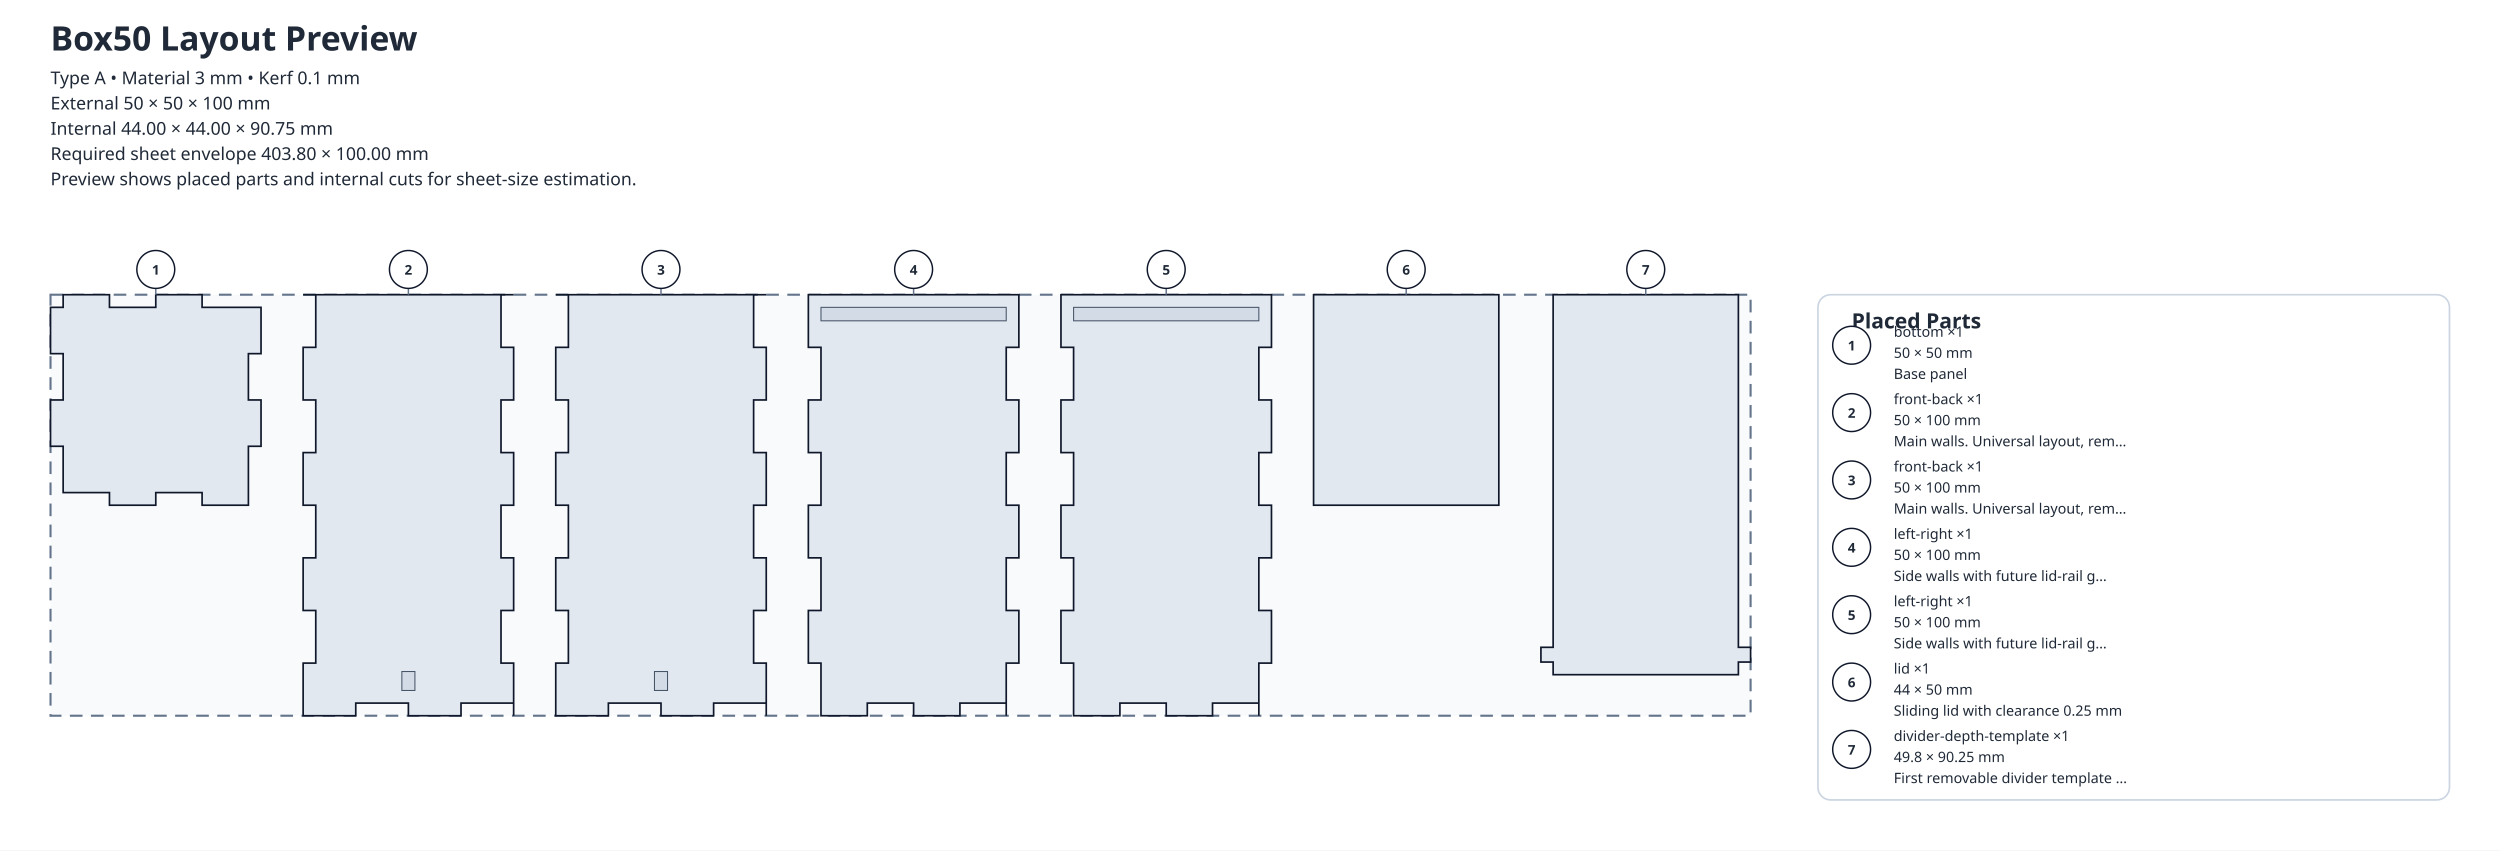
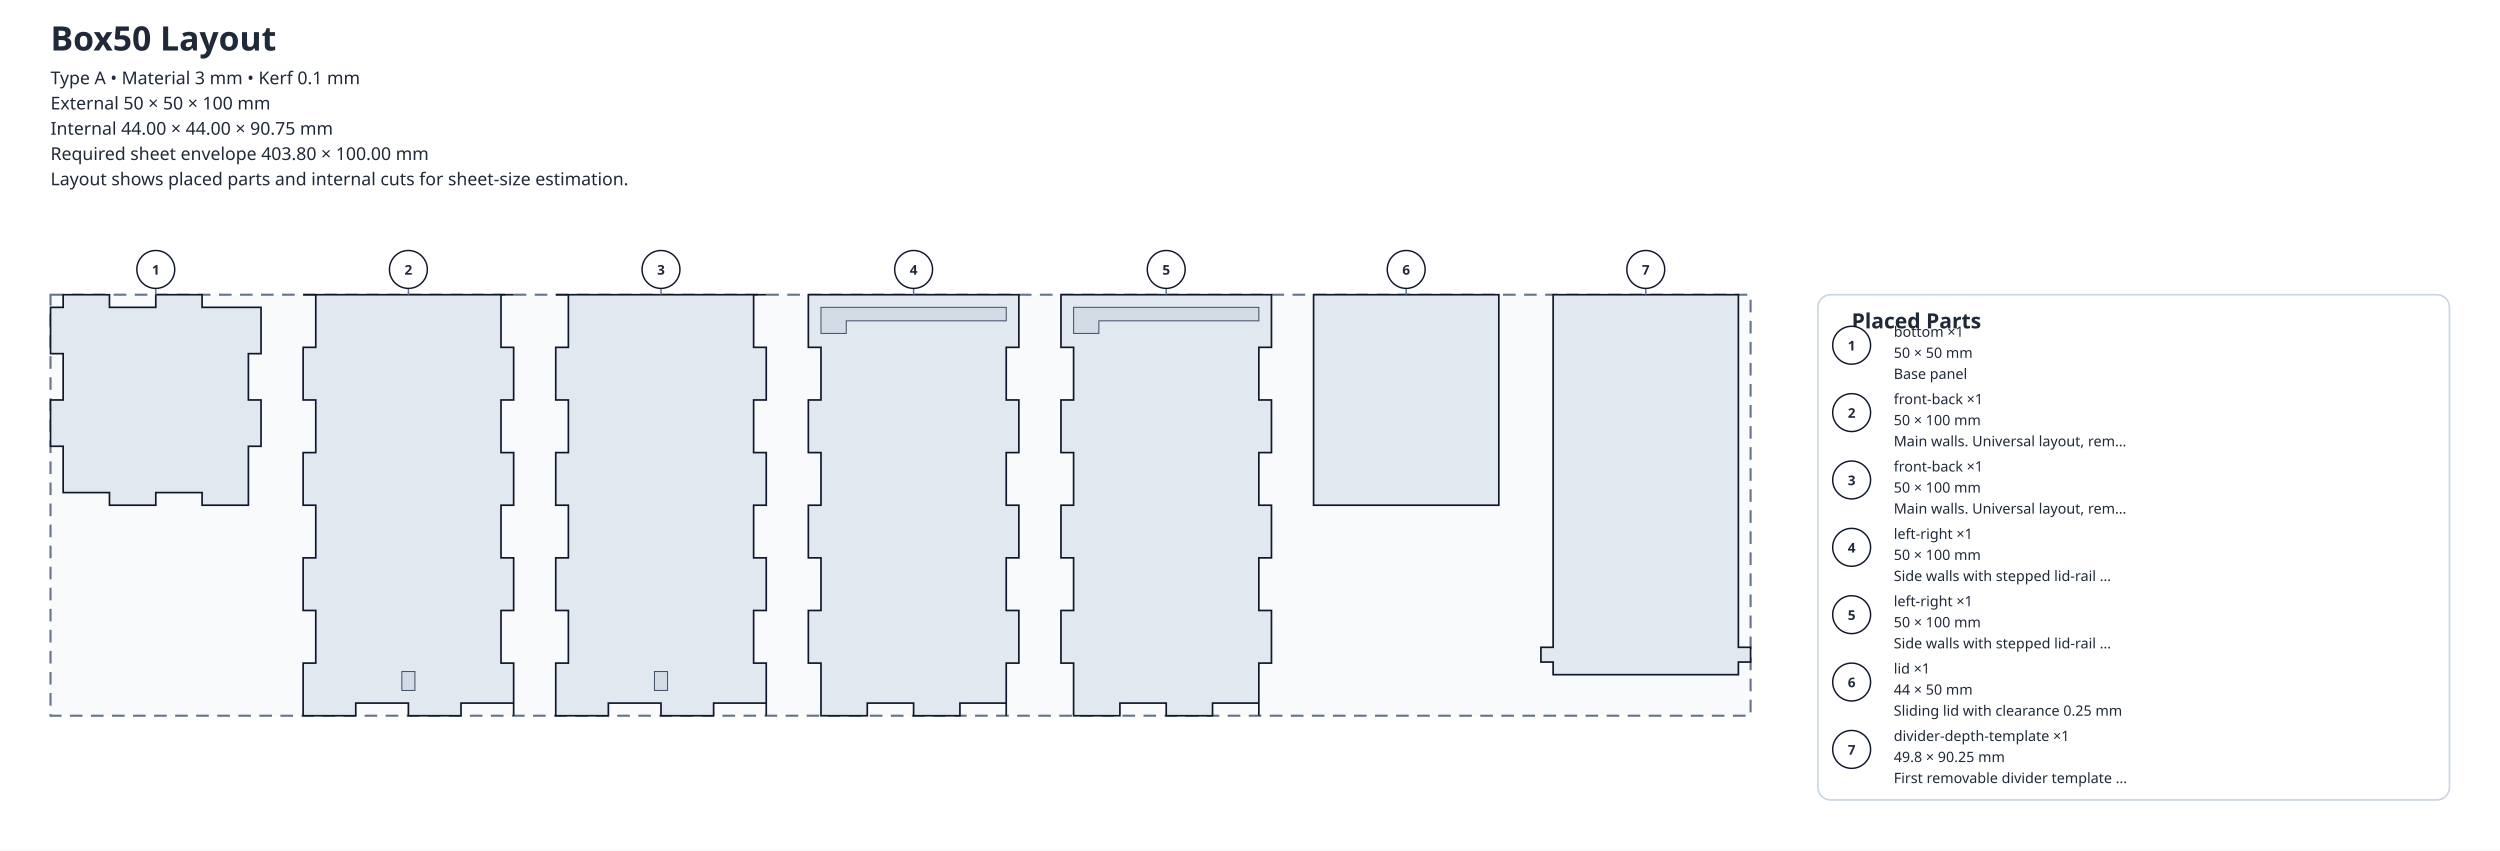
<svg xmlns="http://www.w3.org/2000/svg" width="593.8mm" height="202mm" viewBox="0 0 593.8 202">
  <style>
text { font-family: "Segoe UI", sans-serif; fill: #1f2937; }
.title { font-size: 8px; font-weight: 700; }
.meta { font-size: 4.2px; }
.label { font-size: 5px; font-weight: 600; }
.note { font-size: 3.2px; }
.sheet { fill: #f8fafc; stroke: #64748b; stroke-width: 0.5; stroke-dasharray: 3 2; }
.part { fill: #e2e8f0; stroke: #0f172a; stroke-width: 0.4; }
.inner-cut { fill: rgba(148, 163, 184, 0.18); stroke: #475569; stroke-width: 0.25; }
.marker-line { stroke: #64748b; stroke-width: 0.35; }
.marker-badge { fill: #ffffff; stroke: #0f172a; stroke-width: 0.35; }
.marker-text { font-size: 3.2px; font-weight: 700; text-anchor: middle; dominant-baseline: central; }
.legend-box { fill: #ffffff; stroke: #cbd5e1; stroke-width: 0.4; }
.legend-title { font-size: 5px; font-weight: 700; }
.legend-item { font-size: 3.4px; }
</style>
  <rect x="0" y="0" width="593.8" height="202" fill="#ffffff" />
-   <text x="12" y="12" class="title">Box50 Layout Preview</text>
+   <text x="12" y="12" class="title">Box50 Layout</text>
  <text x="12" y="20" class="meta">Type A • Material 3 mm • Kerf 0.1 mm</text>
  <text x="12" y="26" class="meta">External 50 × 50 × 100 mm</text>
  <text x="12" y="32" class="meta">Internal 44.00 × 44.00 × 90.75 mm</text>
  <text x="12" y="38" class="meta">Required sheet envelope 403.80 × 100.00 mm</text>
-   <text x="12" y="44" class="meta">Preview shows placed parts and internal cuts for sheet-size estimation.</text>
+   <text x="12" y="44" class="meta">Layout shows placed parts and internal cuts for sheet-size estimation.</text>
  <rect x="12" y="70" width="403.8" height="100" class="sheet" />
  <g>
    <path d="M 15 73 L 15 70 L 26 70 L 26 73 L 37 73 L 37 70 L 48 70 L 48 73 L 59 73 L 62 73 L 62 84 L 59 84 L 59 95 L 62 95 L 62 106 L 59 106 L 59 117 L 59 120 L 48 120 L 48 117 L 37 117 L 37 120 L 26 120 L 26 117 L 15 117 L 15 106 L 12 106 L 12 95 L 15 95 L 15 84 L 12 84 L 12 73 Z" class="part" />
    <line x1="37" y1="68.5" x2="37" y2="70" class="marker-line" />
    <circle cx="37" cy="64" r="4.5" class="marker-badge" />
    <text x="37" y="64" class="marker-text">1</text>
  </g>
  <g>
    <path d="M 72 70 L 122 70 L 119 70 L 119 82.5 L 122 82.5 L 122 95 L 119 95 L 119 107.5 L 122 107.5 L 122 120 L 119 120 L 119 132.5 L 122 132.5 L 122 145 L 119 145 L 119 157.5 L 122 157.5 L 122 170 L 122 167 L 109.5 167 L 109.5 170 L 97 170 L 97 167 L 84.5 167 L 84.5 170 L 72 170 L 72 157.5 L 75 157.5 L 75 145 L 72 145 L 72 132.5 L 75 132.5 L 75 120 L 72 120 L 72 107.5 L 75 107.5 L 75 95 L 72 95 L 72 82.5 L 75 82.5 L 75 70 Z" class="part" />
    <path d="M 95.45 159.5 L 98.55 159.5 L 98.55 164 L 95.45 164 Z" class="inner-cut" />
    <line x1="97" y1="68.5" x2="97" y2="70" class="marker-line" />
    <circle cx="97" cy="64" r="4.5" class="marker-badge" />
    <text x="97" y="64" class="marker-text">2</text>
  </g>
  <g>
    <path d="M 132 70 L 182 70 L 179 70 L 179 82.5 L 182 82.5 L 182 95 L 179 95 L 179 107.5 L 182 107.5 L 182 120 L 179 120 L 179 132.5 L 182 132.5 L 182 145 L 179 145 L 179 157.5 L 182 157.5 L 182 170 L 182 167 L 169.5 167 L 169.5 170 L 157 170 L 157 167 L 144.5 167 L 144.5 170 L 132 170 L 132 157.5 L 135 157.5 L 135 145 L 132 145 L 132 132.5 L 135 132.5 L 135 120 L 132 120 L 132 107.5 L 135 107.5 L 135 95 L 132 95 L 132 82.5 L 135 82.5 L 135 70 Z" class="part" />
    <path d="M 155.45 159.5 L 158.55 159.5 L 158.55 164 L 155.45 164 Z" class="inner-cut" />
    <line x1="157" y1="68.5" x2="157" y2="70" class="marker-line" />
    <circle cx="157" cy="64" r="4.5" class="marker-badge" />
    <text x="157" y="64" class="marker-text">3</text>
  </g>
  <g>
    <path d="M 195 70 L 239 70 L 242 70 L 242 82.5 L 239 82.5 L 239 95 L 242 95 L 242 107.5 L 239 107.5 L 239 120 L 242 120 L 242 132.5 L 239 132.5 L 239 145 L 242 145 L 242 157.5 L 239 157.5 L 239 170 L 239 167 L 228 167 L 228 170 L 217 170 L 217 167 L 206 167 L 206 170 L 195 170 L 195 157.5 L 192 157.5 L 192 145 L 195 145 L 195 132.5 L 192 132.5 L 192 120 L 195 120 L 195 107.5 L 192 107.5 L 192 95 L 195 95 L 195 82.5 L 192 82.5 L 192 70 Z" class="part" />
-     <path d="M 195 73 L 239 73 L 239 76.2 L 195 76.2 Z" class="inner-cut" />
+     <path d="M 195 73 L 239 73 L 239 76.2 L 201 76.2 L 201 79.2 L 195 79.2 Z" class="inner-cut" />
    <line x1="217" y1="68.5" x2="217" y2="70" class="marker-line" />
    <circle cx="217" cy="64" r="4.5" class="marker-badge" />
    <text x="217" y="64" class="marker-text">4</text>
  </g>
  <g>
    <path d="M 255 70 L 299 70 L 302 70 L 302 82.5 L 299 82.5 L 299 95 L 302 95 L 302 107.5 L 299 107.5 L 299 120 L 302 120 L 302 132.5 L 299 132.5 L 299 145 L 302 145 L 302 157.5 L 299 157.5 L 299 170 L 299 167 L 288 167 L 288 170 L 277 170 L 277 167 L 266 167 L 266 170 L 255 170 L 255 157.5 L 252 157.5 L 252 145 L 255 145 L 255 132.5 L 252 132.5 L 252 120 L 255 120 L 255 107.5 L 252 107.5 L 252 95 L 255 95 L 255 82.5 L 252 82.5 L 252 70 Z" class="part" />
-     <path d="M 255 73 L 299 73 L 299 76.2 L 255 76.2 Z" class="inner-cut" />
+     <path d="M 255 73 L 299 73 L 299 76.2 L 261 76.2 L 261 79.2 L 255 79.2 Z" class="inner-cut" />
    <line x1="277" y1="68.5" x2="277" y2="70" class="marker-line" />
    <circle cx="277" cy="64" r="4.5" class="marker-badge" />
    <text x="277" y="64" class="marker-text">5</text>
  </g>
  <g>
    <path d="M 312 70 L 356 70 L 356 120 L 312 120 Z" class="part" />
    <line x1="334" y1="68.5" x2="334" y2="70" class="marker-line" />
    <circle cx="334" cy="64" r="4.5" class="marker-badge" />
    <text x="334" y="64" class="marker-text">6</text>
  </g>
  <g>
    <path d="M 368.9 70 L 412.9 70 L 412.9 153.75 L 415.8 153.75 L 415.8 157.25 L 412.9 157.25 L 412.9 160.25 L 368.9 160.25 L 368.9 157.25 L 366 157.25 L 366 153.75 L 368.9 153.75 Z" class="part" />
    <line x1="390.9" y1="68.5" x2="390.9" y2="70" class="marker-line" />
    <circle cx="390.9" cy="64" r="4.5" class="marker-badge" />
    <text x="390.9" y="64" class="marker-text">7</text>
  </g>
  <g>
    <rect x="431.8" y="70" width="150" height="120" rx="3" class="legend-box" />
    <text x="439.8" y="78" class="legend-title">Placed Parts</text>
    <circle cx="439.8" cy="82" r="4.5" class="marker-badge" />
    <text x="439.8" y="82" class="marker-text">1</text>
    <text x="449.8" y="80" class="legend-item">bottom ×1</text>
    <text x="449.8" y="85" class="legend-item">50 × 50 mm</text>
    <text x="449.8" y="90" class="legend-item">Base panel</text>
    <circle cx="439.8" cy="98" r="4.5" class="marker-badge" />
    <text x="439.8" y="98" class="marker-text">2</text>
    <text x="449.8" y="96" class="legend-item">front-back ×1</text>
    <text x="449.8" y="101" class="legend-item">50 × 100 mm</text>
    <text x="449.8" y="106" class="legend-item">Main walls. Universal layout, rem…</text>
    <circle cx="439.8" cy="114" r="4.5" class="marker-badge" />
    <text x="439.8" y="114" class="marker-text">3</text>
    <text x="449.8" y="112" class="legend-item">front-back ×1</text>
    <text x="449.8" y="117" class="legend-item">50 × 100 mm</text>
    <text x="449.8" y="122" class="legend-item">Main walls. Universal layout, rem…</text>
    <circle cx="439.8" cy="130" r="4.5" class="marker-badge" />
    <text x="439.8" y="130" class="marker-text">4</text>
    <text x="449.8" y="128" class="legend-item">left-right ×1</text>
    <text x="449.8" y="133" class="legend-item">50 × 100 mm</text>
-     <text x="449.8" y="138" class="legend-item">Side walls with future lid-rail g…</text>
+     <text x="449.8" y="138" class="legend-item">Side walls with stepped lid-rail …</text>
    <circle cx="439.8" cy="146" r="4.5" class="marker-badge" />
    <text x="439.8" y="146" class="marker-text">5</text>
    <text x="449.8" y="144" class="legend-item">left-right ×1</text>
    <text x="449.8" y="149" class="legend-item">50 × 100 mm</text>
-     <text x="449.8" y="154" class="legend-item">Side walls with future lid-rail g…</text>
+     <text x="449.8" y="154" class="legend-item">Side walls with stepped lid-rail …</text>
    <circle cx="439.8" cy="162" r="4.5" class="marker-badge" />
    <text x="439.8" y="162" class="marker-text">6</text>
    <text x="449.8" y="160" class="legend-item">lid ×1</text>
    <text x="449.8" y="165" class="legend-item">44 × 50 mm</text>
    <text x="449.8" y="170" class="legend-item">Sliding lid with clearance 0.25 mm</text>
    <circle cx="439.8" cy="178" r="4.5" class="marker-badge" />
    <text x="439.8" y="178" class="marker-text">7</text>
    <text x="449.8" y="176" class="legend-item">divider-depth-template ×1</text>
    <text x="449.8" y="181" class="legend-item">49.8 × 90.25 mm</text>
    <text x="449.8" y="186" class="legend-item">First removable divider template …</text>
  </g>
</svg>
